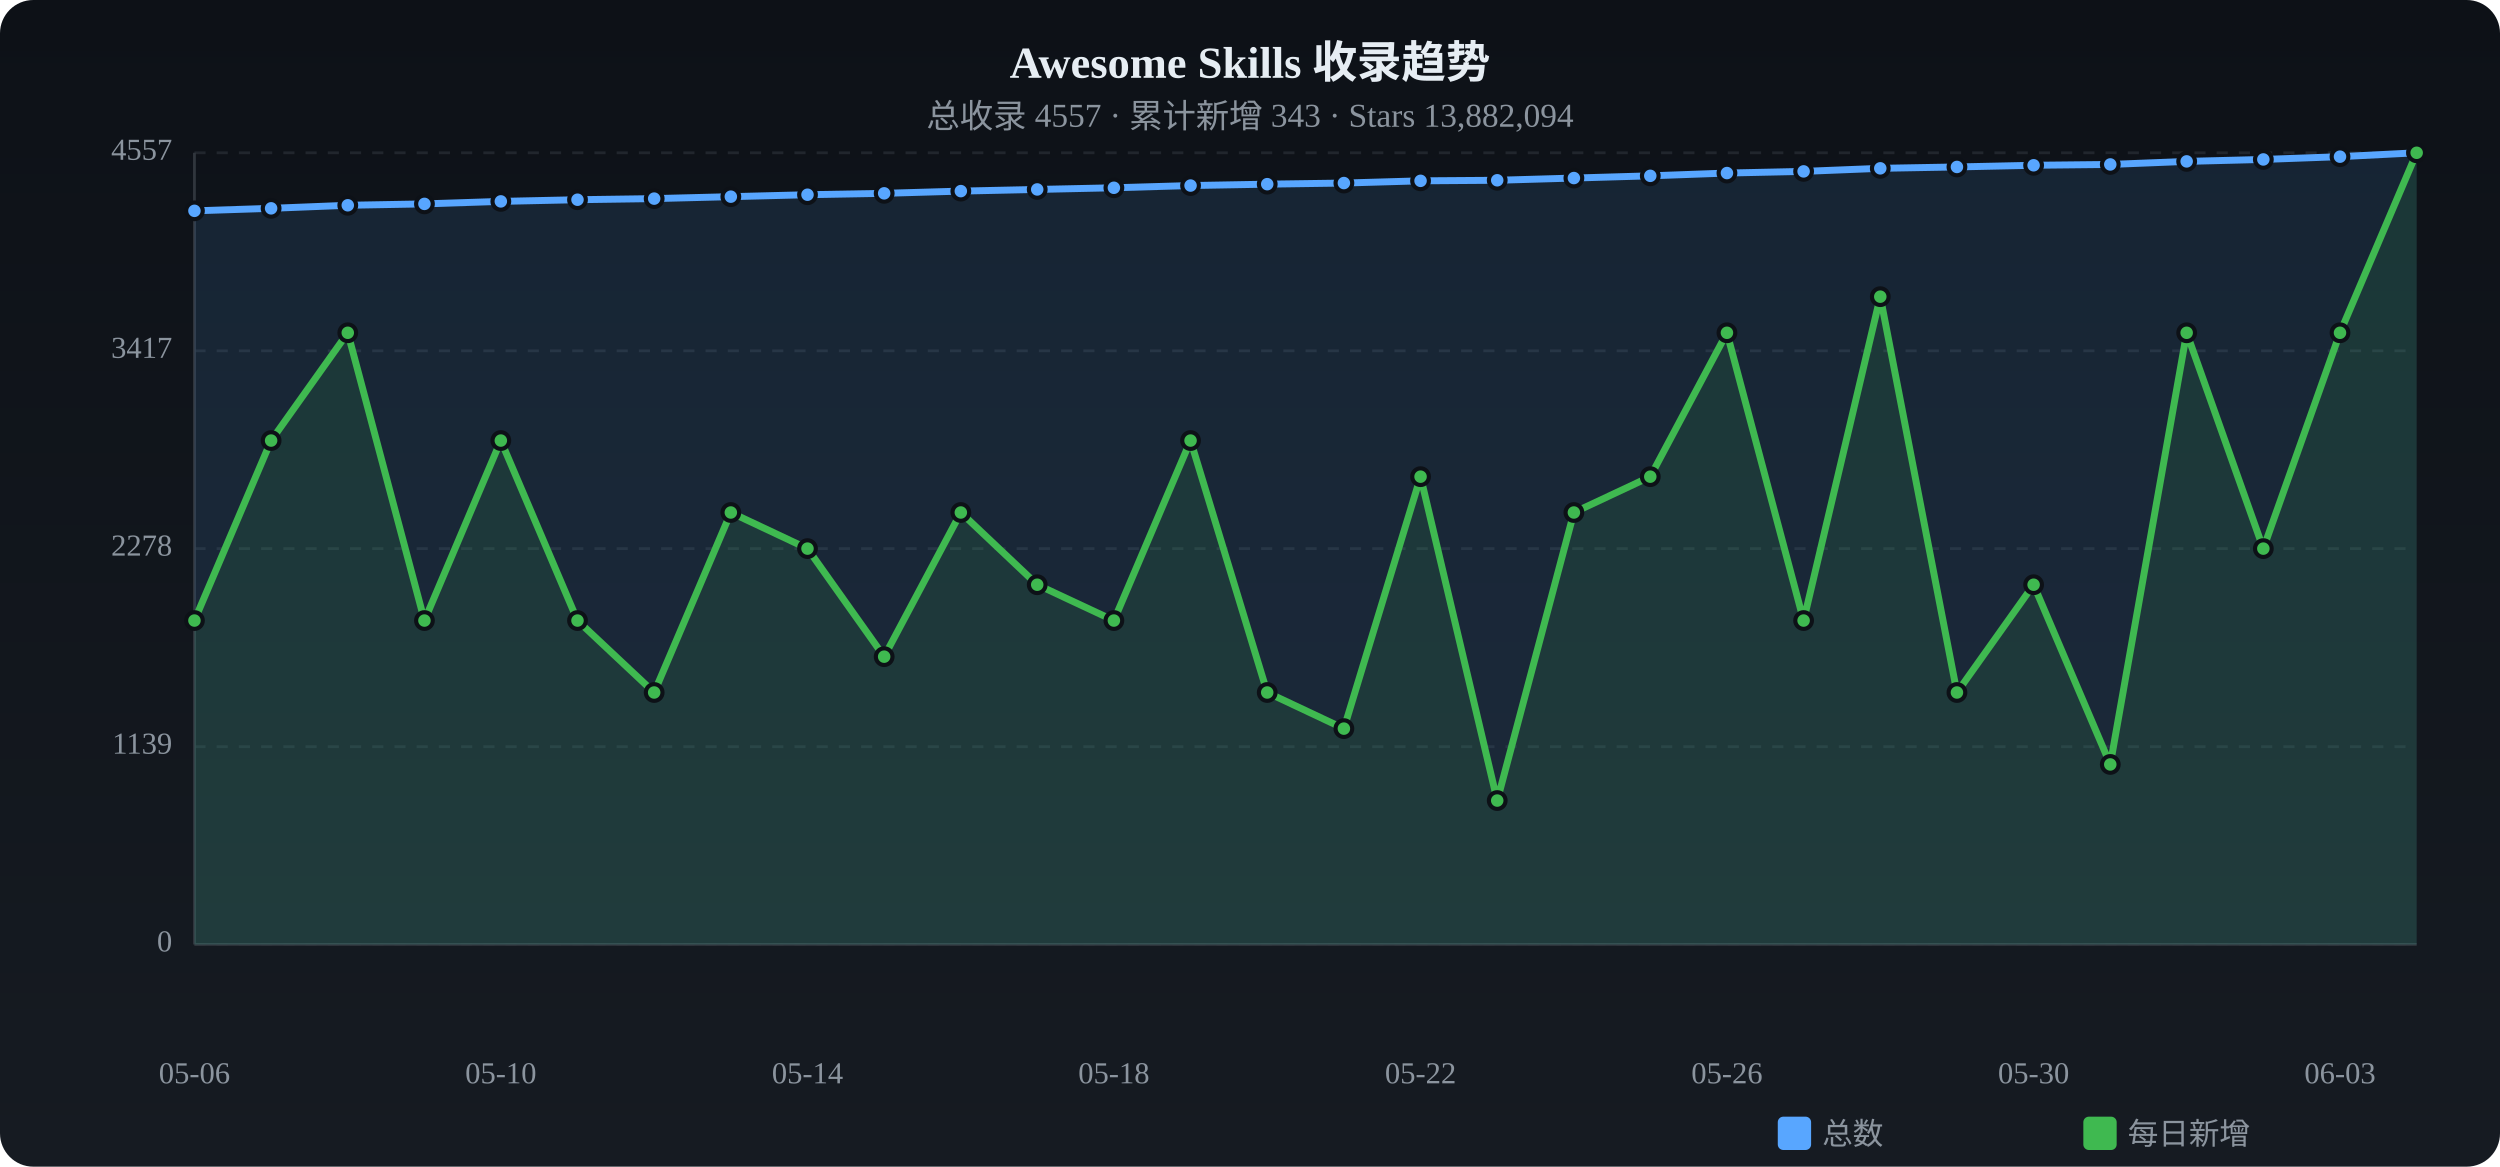
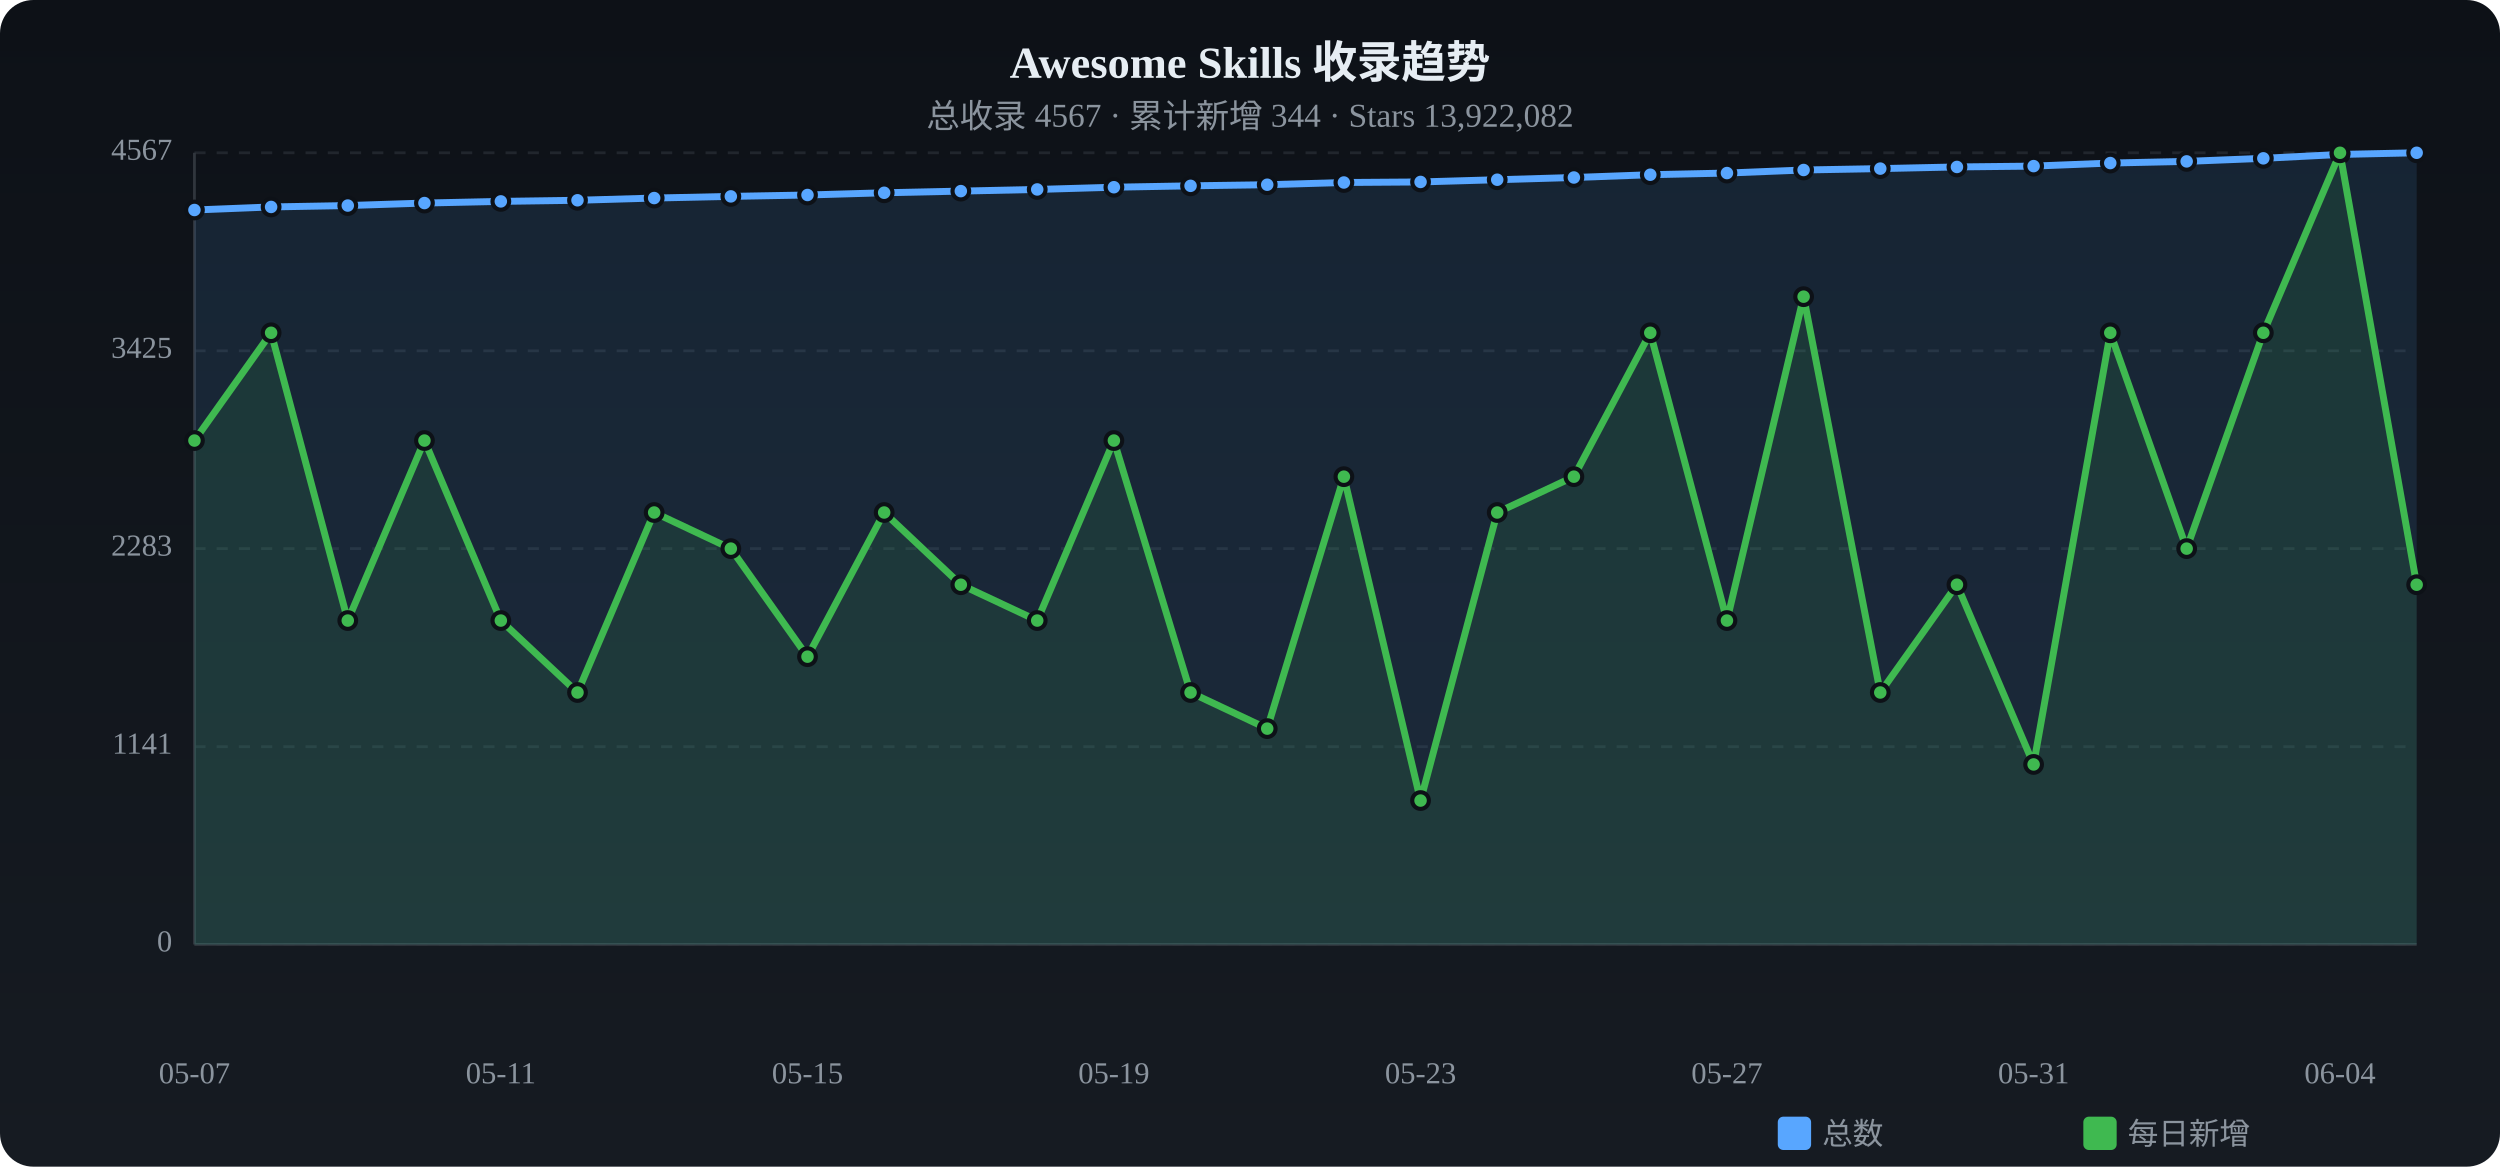
<svg xmlns="http://www.w3.org/2000/svg" viewBox="0 0 900 420" width="900" height="420">
  <defs>
    <linearGradient id="tbg" x1="0%" y1="0%" x2="0%" y2="100%">
      <stop offset="0%" stop-color="#0d1117" />
      <stop offset="100%" stop-color="#161b22" />
    </linearGradient>
  </defs>
  <rect width="900" height="420" rx="12" fill="url(#tbg)" />
  <text x="450.0" y="28" text-anchor="middle" fill="#e6edf3" font-size="16" font-weight="bold">Awesome Skills 收录趋势</text>
-   <text x="450.0" y="46" text-anchor="middle" fill="#8b949e" font-size="12">总收录 4557 · 累计新增 343 · Stars 13,882,094</text>
+   <text x="450.0" y="46" text-anchor="middle" fill="#8b949e" font-size="12">总收录 4567 · 累计新增 344 · Stars 13,922,082</text>
  <text x="62" y="340.0" text-anchor="end" fill="#8b949e" font-size="11" dominant-baseline="middle">0</text>
  <line x1="70" y1="340.0" x2="870" y2="340.0" stroke="#21262d" stroke-dasharray="4 4" />
-   <text x="62" y="268.8" text-anchor="end" fill="#8b949e" font-size="11" dominant-baseline="middle">1139</text>
+   <text x="62" y="268.8" text-anchor="end" fill="#8b949e" font-size="11" dominant-baseline="middle">1141</text>
  <line x1="70" y1="268.8" x2="870" y2="268.8" stroke="#21262d" stroke-dasharray="4 4" />
-   <text x="62" y="197.5" text-anchor="end" fill="#8b949e" font-size="11" dominant-baseline="middle">2278</text>
+   <text x="62" y="197.5" text-anchor="end" fill="#8b949e" font-size="11" dominant-baseline="middle">2283</text>
  <line x1="70" y1="197.5" x2="870" y2="197.5" stroke="#21262d" stroke-dasharray="4 4" />
-   <text x="62" y="126.3" text-anchor="end" fill="#8b949e" font-size="11" dominant-baseline="middle">3417</text>
+   <text x="62" y="126.3" text-anchor="end" fill="#8b949e" font-size="11" dominant-baseline="middle">3425</text>
  <line x1="70" y1="126.3" x2="870" y2="126.3" stroke="#21262d" stroke-dasharray="4 4" />
-   <text x="62" y="55.0" text-anchor="end" fill="#8b949e" font-size="11" dominant-baseline="middle">4557</text>
+   <text x="62" y="55.0" text-anchor="end" fill="#8b949e" font-size="11" dominant-baseline="middle">4567</text>
  <line x1="70" y1="55.0" x2="870" y2="55.0" stroke="#21262d" stroke-dasharray="4 4" />
  <line x1="70" y1="55" x2="70" y2="340" stroke="#30363d" />
  <line x1="70" y1="340" x2="870" y2="340" stroke="#30363d" />
-   <path d="M70.0,75.9 L97.6,75.0 L125.2,73.9 L152.8,73.4 L180.3,72.5 L207.9,71.9 L235.5,71.5 L263.1,70.8 L290.7,70.1 L318.3,69.6 L345.9,68.8 L373.4,68.2 L401.0,67.6 L428.6,66.8 L456.2,66.3 L483.8,65.9 L511.4,65.1 L539.0,64.9 L566.6,64.1 L594.1,63.3 L621.7,62.3 L649.3,61.7 L676.9,60.6 L704.5,60.1 L732.1,59.5 L759.7,59.2 L787.2,58.1 L814.8,57.4 L842.4,56.4 L870.0,55.0 L870.0,340 L70.0,340 Z" fill="#58a6ff" opacity="0.12" />
-   <polyline points="70.0,75.9 97.6,75.0 125.2,73.9 152.8,73.4 180.3,72.5 207.9,71.9 235.5,71.5 263.1,70.8 290.7,70.1 318.3,69.6 345.9,68.8 373.4,68.2 401.0,67.6 428.6,66.8 456.2,66.3 483.8,65.9 511.4,65.1 539.0,64.9 566.6,64.1 594.1,63.3 621.7,62.3 649.3,61.7 676.9,60.6 704.5,60.1 732.1,59.5 759.7,59.2 787.2,58.1 814.8,57.4 842.4,56.4 870.0,55.0" fill="none" stroke="#58a6ff" stroke-width="2.5" stroke-linecap="round" stroke-linejoin="round" />
-   <circle cx="70.0" cy="75.9" r="3" fill="#58a6ff" stroke="#0d1117" stroke-width="1.5" />
-   <circle cx="97.6" cy="75.0" r="3" fill="#58a6ff" stroke="#0d1117" stroke-width="1.5" />
-   <circle cx="125.2" cy="73.9" r="3" fill="#58a6ff" stroke="#0d1117" stroke-width="1.5" />
-   <circle cx="152.8" cy="73.4" r="3" fill="#58a6ff" stroke="#0d1117" stroke-width="1.5" />
+   <path d="M70.0,75.6 L97.6,74.5 L125.2,74.0 L152.8,73.1 L180.3,72.5 L207.9,72.1 L235.5,71.3 L263.1,70.7 L290.7,70.2 L318.3,69.4 L345.9,68.8 L373.4,68.2 L401.0,67.4 L428.6,66.9 L456.2,66.5 L483.8,65.7 L511.4,65.5 L539.0,64.7 L566.6,63.9 L594.1,62.9 L621.7,62.3 L649.3,61.2 L676.9,60.7 L704.5,60.1 L732.1,59.8 L759.7,58.7 L787.2,58.1 L814.8,57.0 L842.4,55.6 L870.0,55.0 L870.0,340 L70.0,340 Z" fill="#58a6ff" opacity="0.12" />
+   <polyline points="70.0,75.6 97.6,74.5 125.2,74.0 152.8,73.1 180.3,72.5 207.9,72.1 235.5,71.3 263.1,70.7 290.7,70.2 318.3,69.4 345.9,68.8 373.4,68.2 401.0,67.4 428.6,66.9 456.2,66.5 483.8,65.7 511.4,65.5 539.0,64.7 566.6,63.9 594.1,62.9 621.7,62.3 649.3,61.2 676.9,60.7 704.5,60.1 732.1,59.8 759.7,58.7 787.2,58.1 814.8,57.0 842.4,55.6 870.0,55.0" fill="none" stroke="#58a6ff" stroke-width="2.5" stroke-linecap="round" stroke-linejoin="round" />
+   <circle cx="70.0" cy="75.6" r="3" fill="#58a6ff" stroke="#0d1117" stroke-width="1.5" />
+   <circle cx="97.6" cy="74.5" r="3" fill="#58a6ff" stroke="#0d1117" stroke-width="1.5" />
+   <circle cx="125.2" cy="74.0" r="3" fill="#58a6ff" stroke="#0d1117" stroke-width="1.5" />
+   <circle cx="152.8" cy="73.1" r="3" fill="#58a6ff" stroke="#0d1117" stroke-width="1.5" />
  <circle cx="180.3" cy="72.5" r="3" fill="#58a6ff" stroke="#0d1117" stroke-width="1.5" />
-   <circle cx="207.9" cy="71.9" r="3" fill="#58a6ff" stroke="#0d1117" stroke-width="1.5" />
-   <circle cx="235.5" cy="71.5" r="3" fill="#58a6ff" stroke="#0d1117" stroke-width="1.5" />
-   <circle cx="263.1" cy="70.8" r="3" fill="#58a6ff" stroke="#0d1117" stroke-width="1.5" />
-   <circle cx="290.7" cy="70.1" r="3" fill="#58a6ff" stroke="#0d1117" stroke-width="1.5" />
-   <circle cx="318.3" cy="69.6" r="3" fill="#58a6ff" stroke="#0d1117" stroke-width="1.5" />
+   <circle cx="207.9" cy="72.1" r="3" fill="#58a6ff" stroke="#0d1117" stroke-width="1.5" />
+   <circle cx="235.5" cy="71.3" r="3" fill="#58a6ff" stroke="#0d1117" stroke-width="1.5" />
+   <circle cx="263.1" cy="70.7" r="3" fill="#58a6ff" stroke="#0d1117" stroke-width="1.5" />
+   <circle cx="290.7" cy="70.2" r="3" fill="#58a6ff" stroke="#0d1117" stroke-width="1.5" />
+   <circle cx="318.3" cy="69.4" r="3" fill="#58a6ff" stroke="#0d1117" stroke-width="1.5" />
  <circle cx="345.9" cy="68.8" r="3" fill="#58a6ff" stroke="#0d1117" stroke-width="1.5" />
  <circle cx="373.4" cy="68.2" r="3" fill="#58a6ff" stroke="#0d1117" stroke-width="1.5" />
-   <circle cx="401.0" cy="67.6" r="3" fill="#58a6ff" stroke="#0d1117" stroke-width="1.5" />
-   <circle cx="428.6" cy="66.8" r="3" fill="#58a6ff" stroke="#0d1117" stroke-width="1.5" />
-   <circle cx="456.2" cy="66.3" r="3" fill="#58a6ff" stroke="#0d1117" stroke-width="1.5" />
-   <circle cx="483.8" cy="65.9" r="3" fill="#58a6ff" stroke="#0d1117" stroke-width="1.5" />
-   <circle cx="511.4" cy="65.1" r="3" fill="#58a6ff" stroke="#0d1117" stroke-width="1.5" />
-   <circle cx="539.0" cy="64.9" r="3" fill="#58a6ff" stroke="#0d1117" stroke-width="1.5" />
-   <circle cx="566.6" cy="64.1" r="3" fill="#58a6ff" stroke="#0d1117" stroke-width="1.5" />
-   <circle cx="594.1" cy="63.3" r="3" fill="#58a6ff" stroke="#0d1117" stroke-width="1.5" />
+   <circle cx="401.0" cy="67.4" r="3" fill="#58a6ff" stroke="#0d1117" stroke-width="1.5" />
+   <circle cx="428.6" cy="66.9" r="3" fill="#58a6ff" stroke="#0d1117" stroke-width="1.5" />
+   <circle cx="456.2" cy="66.5" r="3" fill="#58a6ff" stroke="#0d1117" stroke-width="1.5" />
+   <circle cx="483.8" cy="65.7" r="3" fill="#58a6ff" stroke="#0d1117" stroke-width="1.5" />
+   <circle cx="511.4" cy="65.5" r="3" fill="#58a6ff" stroke="#0d1117" stroke-width="1.5" />
+   <circle cx="539.0" cy="64.7" r="3" fill="#58a6ff" stroke="#0d1117" stroke-width="1.5" />
+   <circle cx="566.6" cy="63.9" r="3" fill="#58a6ff" stroke="#0d1117" stroke-width="1.5" />
+   <circle cx="594.1" cy="62.9" r="3" fill="#58a6ff" stroke="#0d1117" stroke-width="1.5" />
  <circle cx="621.7" cy="62.3" r="3" fill="#58a6ff" stroke="#0d1117" stroke-width="1.5" />
-   <circle cx="649.3" cy="61.7" r="3" fill="#58a6ff" stroke="#0d1117" stroke-width="1.5" />
-   <circle cx="676.9" cy="60.6" r="3" fill="#58a6ff" stroke="#0d1117" stroke-width="1.5" />
+   <circle cx="649.3" cy="61.2" r="3" fill="#58a6ff" stroke="#0d1117" stroke-width="1.5" />
+   <circle cx="676.9" cy="60.7" r="3" fill="#58a6ff" stroke="#0d1117" stroke-width="1.5" />
  <circle cx="704.5" cy="60.1" r="3" fill="#58a6ff" stroke="#0d1117" stroke-width="1.5" />
-   <circle cx="732.1" cy="59.5" r="3" fill="#58a6ff" stroke="#0d1117" stroke-width="1.5" />
-   <circle cx="759.7" cy="59.2" r="3" fill="#58a6ff" stroke="#0d1117" stroke-width="1.5" />
+   <circle cx="732.1" cy="59.8" r="3" fill="#58a6ff" stroke="#0d1117" stroke-width="1.5" />
+   <circle cx="759.7" cy="58.7" r="3" fill="#58a6ff" stroke="#0d1117" stroke-width="1.5" />
  <circle cx="787.2" cy="58.1" r="3" fill="#58a6ff" stroke="#0d1117" stroke-width="1.5" />
-   <circle cx="814.8" cy="57.4" r="3" fill="#58a6ff" stroke="#0d1117" stroke-width="1.5" />
-   <circle cx="842.4" cy="56.4" r="3" fill="#58a6ff" stroke="#0d1117" stroke-width="1.5" />
+   <circle cx="814.8" cy="57.0" r="3" fill="#58a6ff" stroke="#0d1117" stroke-width="1.5" />
+   <circle cx="842.4" cy="55.6" r="3" fill="#58a6ff" stroke="#0d1117" stroke-width="1.5" />
  <circle cx="870.0" cy="55.0" r="3" fill="#58a6ff" stroke="#0d1117" stroke-width="1.5" />
-   <path d="M70.0,223.4 L97.6,158.6 L125.2,119.8 L152.8,223.4 L180.3,158.6 L207.9,223.4 L235.5,249.3 L263.1,184.5 L290.7,197.5 L318.3,236.4 L345.9,184.5 L373.4,210.5 L401.0,223.4 L428.6,158.6 L456.2,249.3 L483.8,262.3 L511.4,171.6 L539.0,288.2 L566.6,184.5 L594.1,171.6 L621.7,119.8 L649.3,223.4 L676.9,106.8 L704.5,249.3 L732.1,210.5 L759.7,275.2 L787.2,119.8 L814.8,197.5 L842.4,119.8 L870.0,55.0 L870.0,340 L70.0,340 Z" fill="#3fb950" opacity="0.12" />
-   <polyline points="70.0,223.4 97.6,158.6 125.2,119.8 152.8,223.4 180.3,158.6 207.9,223.4 235.5,249.3 263.1,184.5 290.7,197.5 318.3,236.4 345.9,184.5 373.4,210.5 401.0,223.4 428.6,158.6 456.2,249.3 483.8,262.3 511.4,171.6 539.0,288.2 566.6,184.5 594.1,171.6 621.7,119.8 649.3,223.4 676.9,106.8 704.5,249.3 732.1,210.5 759.7,275.2 787.2,119.8 814.8,197.5 842.4,119.8 870.0,55.0" fill="none" stroke="#3fb950" stroke-width="2.5" stroke-linecap="round" stroke-linejoin="round" />
-   <circle cx="70.0" cy="223.4" r="3" fill="#3fb950" stroke="#0d1117" stroke-width="1.5" />
-   <circle cx="97.6" cy="158.6" r="3" fill="#3fb950" stroke="#0d1117" stroke-width="1.5" />
-   <circle cx="125.2" cy="119.8" r="3" fill="#3fb950" stroke="#0d1117" stroke-width="1.5" />
-   <circle cx="152.8" cy="223.4" r="3" fill="#3fb950" stroke="#0d1117" stroke-width="1.5" />
-   <circle cx="180.3" cy="158.6" r="3" fill="#3fb950" stroke="#0d1117" stroke-width="1.5" />
-   <circle cx="207.9" cy="223.4" r="3" fill="#3fb950" stroke="#0d1117" stroke-width="1.5" />
-   <circle cx="235.5" cy="249.3" r="3" fill="#3fb950" stroke="#0d1117" stroke-width="1.5" />
-   <circle cx="263.1" cy="184.5" r="3" fill="#3fb950" stroke="#0d1117" stroke-width="1.5" />
-   <circle cx="290.7" cy="197.5" r="3" fill="#3fb950" stroke="#0d1117" stroke-width="1.5" />
-   <circle cx="318.3" cy="236.4" r="3" fill="#3fb950" stroke="#0d1117" stroke-width="1.5" />
-   <circle cx="345.9" cy="184.5" r="3" fill="#3fb950" stroke="#0d1117" stroke-width="1.5" />
-   <circle cx="373.4" cy="210.5" r="3" fill="#3fb950" stroke="#0d1117" stroke-width="1.5" />
-   <circle cx="401.0" cy="223.4" r="3" fill="#3fb950" stroke="#0d1117" stroke-width="1.5" />
-   <circle cx="428.6" cy="158.6" r="3" fill="#3fb950" stroke="#0d1117" stroke-width="1.5" />
-   <circle cx="456.2" cy="249.3" r="3" fill="#3fb950" stroke="#0d1117" stroke-width="1.5" />
-   <circle cx="483.8" cy="262.3" r="3" fill="#3fb950" stroke="#0d1117" stroke-width="1.5" />
-   <circle cx="511.4" cy="171.6" r="3" fill="#3fb950" stroke="#0d1117" stroke-width="1.5" />
-   <circle cx="539.0" cy="288.2" r="3" fill="#3fb950" stroke="#0d1117" stroke-width="1.5" />
-   <circle cx="566.6" cy="184.5" r="3" fill="#3fb950" stroke="#0d1117" stroke-width="1.5" />
-   <circle cx="594.1" cy="171.6" r="3" fill="#3fb950" stroke="#0d1117" stroke-width="1.5" />
-   <circle cx="621.7" cy="119.8" r="3" fill="#3fb950" stroke="#0d1117" stroke-width="1.5" />
-   <circle cx="649.3" cy="223.4" r="3" fill="#3fb950" stroke="#0d1117" stroke-width="1.5" />
-   <circle cx="676.9" cy="106.8" r="3" fill="#3fb950" stroke="#0d1117" stroke-width="1.5" />
-   <circle cx="704.5" cy="249.3" r="3" fill="#3fb950" stroke="#0d1117" stroke-width="1.5" />
-   <circle cx="732.1" cy="210.5" r="3" fill="#3fb950" stroke="#0d1117" stroke-width="1.5" />
-   <circle cx="759.7" cy="275.2" r="3" fill="#3fb950" stroke="#0d1117" stroke-width="1.5" />
-   <circle cx="787.2" cy="119.8" r="3" fill="#3fb950" stroke="#0d1117" stroke-width="1.5" />
-   <circle cx="814.8" cy="197.5" r="3" fill="#3fb950" stroke="#0d1117" stroke-width="1.5" />
-   <circle cx="842.4" cy="119.8" r="3" fill="#3fb950" stroke="#0d1117" stroke-width="1.5" />
-   <circle cx="870.0" cy="55.0" r="3" fill="#3fb950" stroke="#0d1117" stroke-width="1.5" />
-   <text x="70.0" y="390" text-anchor="middle" fill="#8b949e" font-size="11">05-06</text>
-   <text x="180.3" y="390" text-anchor="middle" fill="#8b949e" font-size="11">05-10</text>
-   <text x="290.7" y="390" text-anchor="middle" fill="#8b949e" font-size="11">05-14</text>
-   <text x="401.0" y="390" text-anchor="middle" fill="#8b949e" font-size="11">05-18</text>
-   <text x="511.4" y="390" text-anchor="middle" fill="#8b949e" font-size="11">05-22</text>
-   <text x="621.7" y="390" text-anchor="middle" fill="#8b949e" font-size="11">05-26</text>
-   <text x="732.1" y="390" text-anchor="middle" fill="#8b949e" font-size="11">05-30</text>
-   <text x="842.4" y="390" text-anchor="middle" fill="#8b949e" font-size="11">06-03</text>
+   <path d="M70.0,158.6 L97.6,119.8 L125.2,223.4 L152.8,158.6 L180.3,223.4 L207.9,249.3 L235.5,184.5 L263.1,197.5 L290.7,236.4 L318.3,184.5 L345.9,210.5 L373.4,223.4 L401.0,158.6 L428.6,249.3 L456.2,262.3 L483.8,171.6 L511.4,288.2 L539.0,184.5 L566.6,171.6 L594.1,119.8 L621.7,223.4 L649.3,106.8 L676.9,249.3 L704.5,210.5 L732.1,275.2 L759.7,119.8 L787.2,197.5 L814.8,119.8 L842.4,55.0 L870.0,210.5 L870.0,340 L70.0,340 Z" fill="#3fb950" opacity="0.12" />
+   <polyline points="70.0,158.6 97.6,119.8 125.2,223.4 152.8,158.6 180.3,223.4 207.9,249.3 235.5,184.5 263.1,197.5 290.7,236.4 318.3,184.5 345.9,210.5 373.4,223.4 401.0,158.6 428.6,249.3 456.2,262.3 483.8,171.6 511.4,288.2 539.0,184.5 566.6,171.6 594.1,119.8 621.7,223.4 649.3,106.8 676.9,249.3 704.5,210.5 732.1,275.2 759.7,119.8 787.2,197.5 814.8,119.8 842.4,55.0 870.0,210.5" fill="none" stroke="#3fb950" stroke-width="2.5" stroke-linecap="round" stroke-linejoin="round" />
+   <circle cx="70.0" cy="158.6" r="3" fill="#3fb950" stroke="#0d1117" stroke-width="1.5" />
+   <circle cx="97.6" cy="119.8" r="3" fill="#3fb950" stroke="#0d1117" stroke-width="1.5" />
+   <circle cx="125.2" cy="223.4" r="3" fill="#3fb950" stroke="#0d1117" stroke-width="1.5" />
+   <circle cx="152.8" cy="158.6" r="3" fill="#3fb950" stroke="#0d1117" stroke-width="1.5" />
+   <circle cx="180.3" cy="223.4" r="3" fill="#3fb950" stroke="#0d1117" stroke-width="1.5" />
+   <circle cx="207.9" cy="249.3" r="3" fill="#3fb950" stroke="#0d1117" stroke-width="1.5" />
+   <circle cx="235.5" cy="184.5" r="3" fill="#3fb950" stroke="#0d1117" stroke-width="1.5" />
+   <circle cx="263.1" cy="197.5" r="3" fill="#3fb950" stroke="#0d1117" stroke-width="1.5" />
+   <circle cx="290.7" cy="236.4" r="3" fill="#3fb950" stroke="#0d1117" stroke-width="1.5" />
+   <circle cx="318.3" cy="184.5" r="3" fill="#3fb950" stroke="#0d1117" stroke-width="1.5" />
+   <circle cx="345.9" cy="210.5" r="3" fill="#3fb950" stroke="#0d1117" stroke-width="1.5" />
+   <circle cx="373.4" cy="223.4" r="3" fill="#3fb950" stroke="#0d1117" stroke-width="1.5" />
+   <circle cx="401.0" cy="158.6" r="3" fill="#3fb950" stroke="#0d1117" stroke-width="1.5" />
+   <circle cx="428.6" cy="249.3" r="3" fill="#3fb950" stroke="#0d1117" stroke-width="1.5" />
+   <circle cx="456.2" cy="262.3" r="3" fill="#3fb950" stroke="#0d1117" stroke-width="1.5" />
+   <circle cx="483.8" cy="171.6" r="3" fill="#3fb950" stroke="#0d1117" stroke-width="1.5" />
+   <circle cx="511.4" cy="288.2" r="3" fill="#3fb950" stroke="#0d1117" stroke-width="1.5" />
+   <circle cx="539.0" cy="184.5" r="3" fill="#3fb950" stroke="#0d1117" stroke-width="1.5" />
+   <circle cx="566.6" cy="171.6" r="3" fill="#3fb950" stroke="#0d1117" stroke-width="1.5" />
+   <circle cx="594.1" cy="119.8" r="3" fill="#3fb950" stroke="#0d1117" stroke-width="1.5" />
+   <circle cx="621.7" cy="223.4" r="3" fill="#3fb950" stroke="#0d1117" stroke-width="1.5" />
+   <circle cx="649.3" cy="106.8" r="3" fill="#3fb950" stroke="#0d1117" stroke-width="1.5" />
+   <circle cx="676.9" cy="249.3" r="3" fill="#3fb950" stroke="#0d1117" stroke-width="1.5" />
+   <circle cx="704.5" cy="210.5" r="3" fill="#3fb950" stroke="#0d1117" stroke-width="1.5" />
+   <circle cx="732.1" cy="275.2" r="3" fill="#3fb950" stroke="#0d1117" stroke-width="1.5" />
+   <circle cx="759.7" cy="119.8" r="3" fill="#3fb950" stroke="#0d1117" stroke-width="1.5" />
+   <circle cx="787.2" cy="197.5" r="3" fill="#3fb950" stroke="#0d1117" stroke-width="1.5" />
+   <circle cx="814.8" cy="119.8" r="3" fill="#3fb950" stroke="#0d1117" stroke-width="1.5" />
+   <circle cx="842.4" cy="55.0" r="3" fill="#3fb950" stroke="#0d1117" stroke-width="1.5" />
+   <circle cx="870.0" cy="210.5" r="3" fill="#3fb950" stroke="#0d1117" stroke-width="1.5" />
+   <text x="70.0" y="390" text-anchor="middle" fill="#8b949e" font-size="11">05-07</text>
+   <text x="180.3" y="390" text-anchor="middle" fill="#8b949e" font-size="11">05-11</text>
+   <text x="290.7" y="390" text-anchor="middle" fill="#8b949e" font-size="11">05-15</text>
+   <text x="401.0" y="390" text-anchor="middle" fill="#8b949e" font-size="11">05-19</text>
+   <text x="511.4" y="390" text-anchor="middle" fill="#8b949e" font-size="11">05-23</text>
+   <text x="621.7" y="390" text-anchor="middle" fill="#8b949e" font-size="11">05-27</text>
+   <text x="732.1" y="390" text-anchor="middle" fill="#8b949e" font-size="11">05-31</text>
+   <text x="842.4" y="390" text-anchor="middle" fill="#8b949e" font-size="11">06-04</text>
  <rect x="640" y="402" width="12" height="12" rx="2" fill="#58a6ff" />
  <text x="656" y="412" fill="#8b949e" font-size="11">总数</text>
  <rect x="750" y="402" width="12" height="12" rx="2" fill="#3fb950" />
  <text x="766" y="412" fill="#8b949e" font-size="11">每日新增</text>
</svg>
